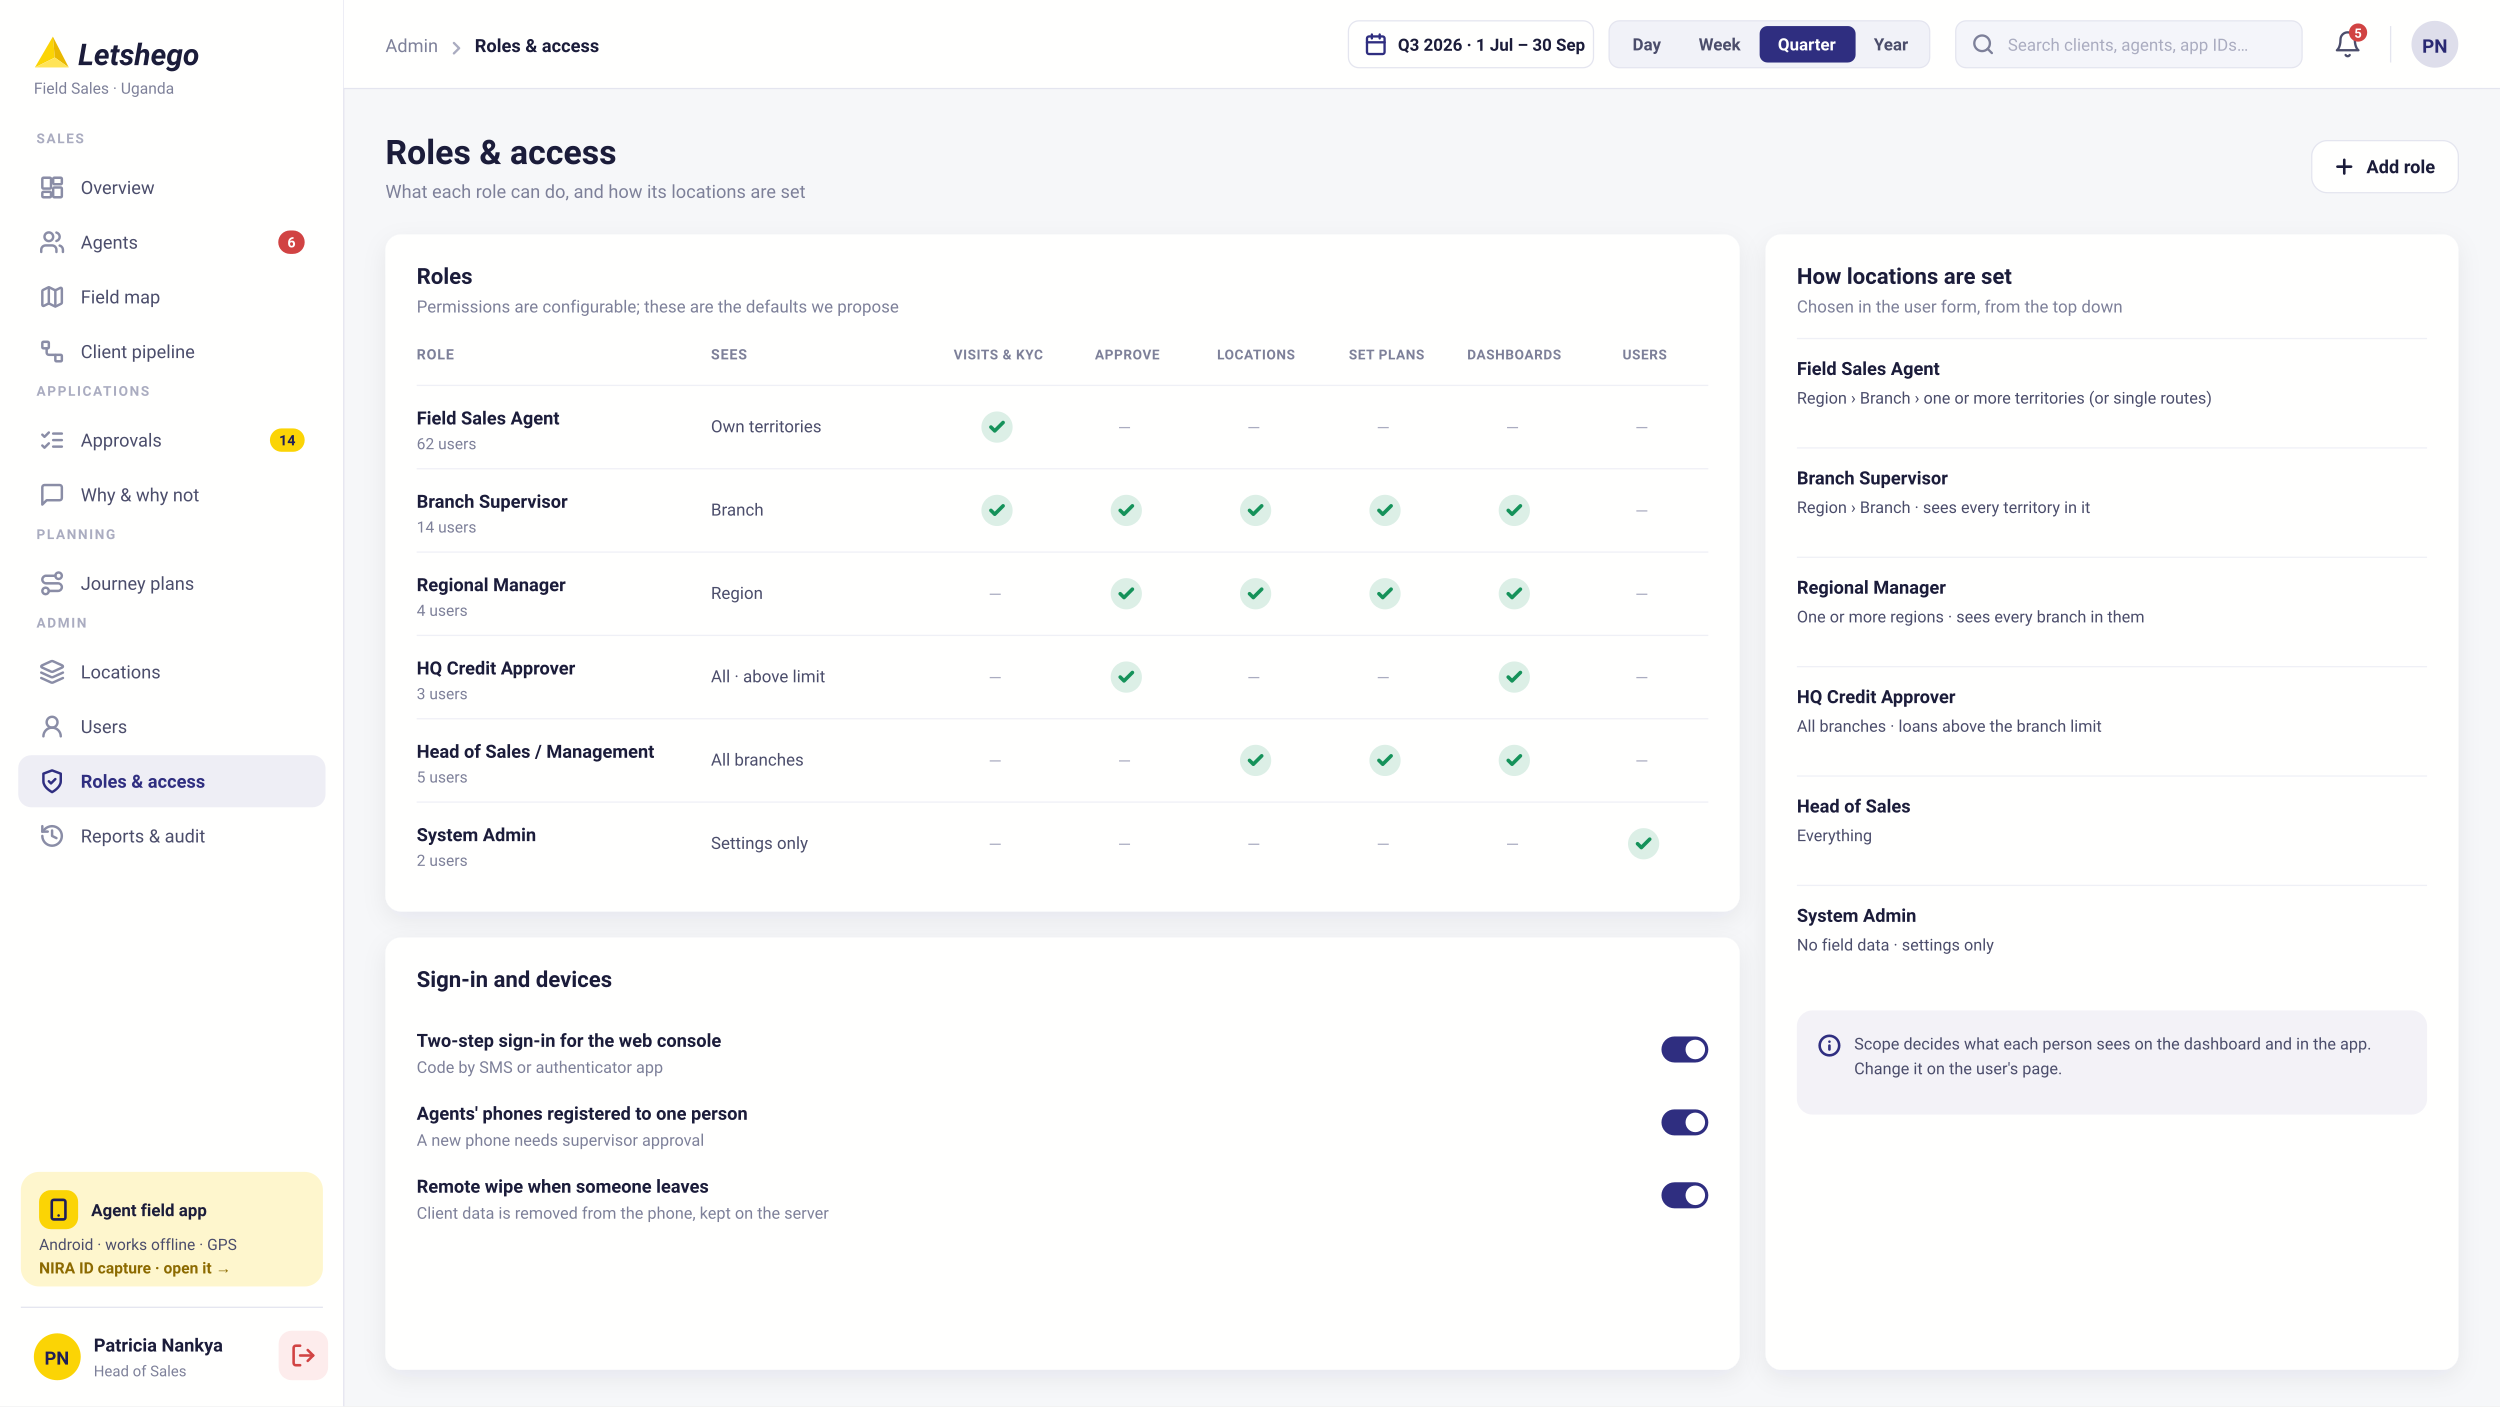
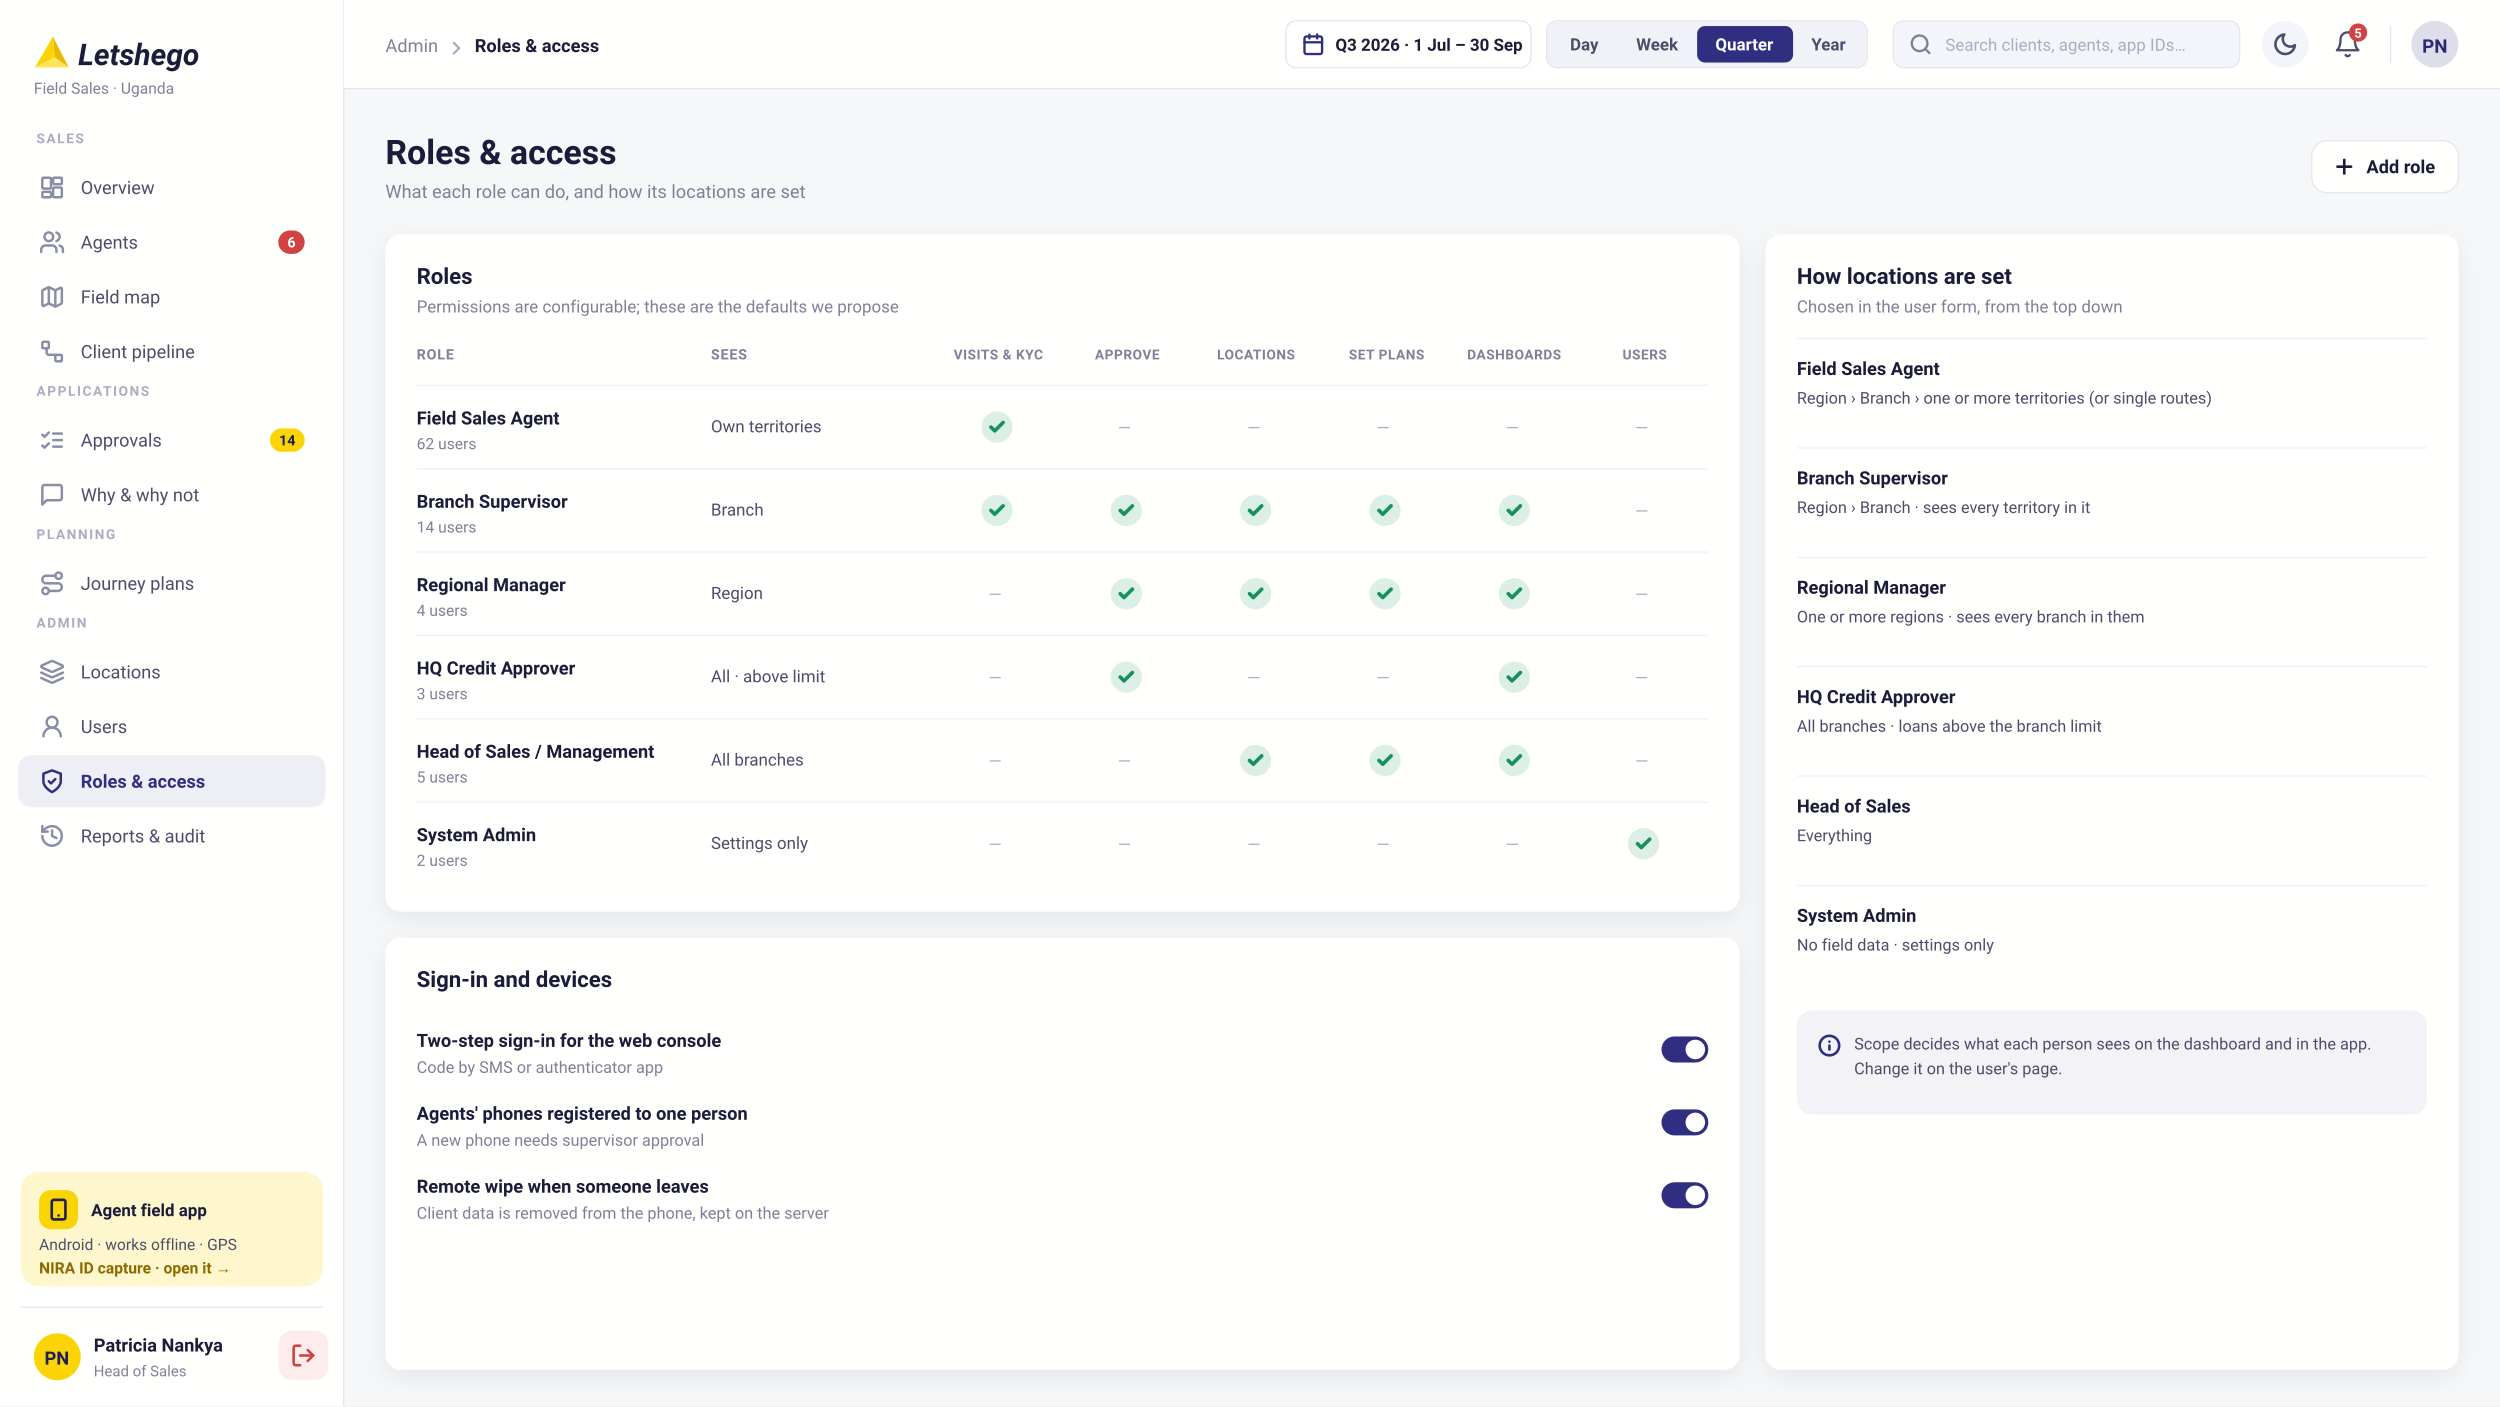
<svg xmlns="http://www.w3.org/2000/svg" width="1920" height="1080" viewBox="0 0 1920 1080">
  <defs>
    <filter id="soft" x="-20%" y="-20%" width="140%" height="170%">
      <feDropShadow dx="0" dy="6" stdDeviation="9" flood-color="#1B1C3A" flood-opacity="0.07" />
    </filter>
  </defs>
  <rect id="page-background" x="0.0" y="0.0" width="1920.0" height="1080.0" fill="#F6F7F9" />
  <g id="sidebar">
    <rect id="sidebar-bg" x="0.0" y="0.0" width="264.0" height="1080.0" fill="#FFFFFE" />
    <line x1="264.0" y1="0.0" x2="264.0" y2="1080.0" stroke="#E4E5EF" stroke-width="1" />
    <g id="letshego-wordmark">
      <g id="letshego-triangle">
        <path d="M40.6 28.1 L26.8 51.8 L42.1 44.2 Z" fill="#FBD405" />
        <path d="M40.6 28.1 L42.1 44.2 L52.8 51.8 Z" fill="#E9B800" />
        <path d="M26.8 51.8 L42.1 44.2 L52.8 51.8 Z" fill="#FFE457" />
      </g>
      <text id="Letshego" x="60.0" y="50.0" font-family="Segoe UI, Roboto, Helvetica Neue, Arial, sans-serif" font-size="23" font-weight="700" fill="#1B1C3A" font-style="italic">Letshego</text>
    </g>
    <text id="product-sub" x="26.0" y="72.0" font-family="Segoe UI, Roboto, Helvetica Neue, Arial, sans-serif" font-size="12" font-weight="400" fill="#7D8099">Field Sales · Uganda</text>
    <text id="nav-group-SALES" x="28.0" y="110.0" font-family="Segoe UI, Roboto, Helvetica Neue, Arial, sans-serif" font-size="10.5" font-weight="600" fill="#AAACC0" letter-spacing="1.2">SALES</text>
    <g id="nav-Overview">
      <g id="icon-grid" transform="translate(30.0 134.0) scale(0.8333)">
        <path d="M4 3h6a1 1 0 0 1 1 1v8a1 1 0 0 1-1 1H4a1 1 0 0 1-1-1V4a1 1 0 0 1 1-1z" fill="none" stroke="#8A8DA6" stroke-width="2.28" stroke-linecap="round" stroke-linejoin="round" />
        <path d="M14 3h6a1 1 0 0 1 1 1v4a1 1 0 0 1-1 1h-6a1 1 0 0 1-1-1V4a1 1 0 0 1 1-1z" fill="none" stroke="#8A8DA6" stroke-width="2.28" stroke-linecap="round" stroke-linejoin="round" />
        <path d="M14 12h6a1 1 0 0 1 1 1v7a1 1 0 0 1-1 1h-6a1 1 0 0 1-1-1v-7a1 1 0 0 1 1-1z" fill="none" stroke="#8A8DA6" stroke-width="2.28" stroke-linecap="round" stroke-linejoin="round" />
        <path d="M4 16h6a1 1 0 0 1 1 1v3a1 1 0 0 1-1 1H4a1 1 0 0 1-1-1v-3a1 1 0 0 1 1-1z" fill="none" stroke="#8A8DA6" stroke-width="2.28" stroke-linecap="round" stroke-linejoin="round" />
      </g>
      <text id="label" x="62.0" y="149.0" font-family="Segoe UI, Roboto, Helvetica Neue, Arial, sans-serif" font-size="14" font-weight="400" fill="#4B4D6B">Overview</text>
    </g>
    <g id="nav-Agents">
      <g id="icon-users" transform="translate(30.0 176.0) scale(0.8333)">
        <path d="M16 21v-2a4 4 0 0 0-4-4H6a4 4 0 0 0-4 4v2" fill="none" stroke="#8A8DA6" stroke-width="2.28" stroke-linecap="round" stroke-linejoin="round" />
        <path d="M9 3a4 4 0 1 0 0 8 4 4 0 1 0 0-8z" fill="none" stroke="#8A8DA6" stroke-width="2.28" stroke-linecap="round" stroke-linejoin="round" />
        <path d="M22 21v-2a4 4 0 0 0-3-3.87" fill="none" stroke="#8A8DA6" stroke-width="2.28" stroke-linecap="round" stroke-linejoin="round" />
        <path d="M16 3.13a4 4 0 0 1 0 7.75" fill="none" stroke="#8A8DA6" stroke-width="2.28" stroke-linecap="round" stroke-linejoin="round" />
      </g>
      <text id="label-2" x="62.0" y="191.0" font-family="Segoe UI, Roboto, Helvetica Neue, Arial, sans-serif" font-size="14" font-weight="400" fill="#4B4D6B">Agents</text>
      <rect id="badge" x="213.7" y="177.0" width="20.3" height="18.0" rx="9" fill="#D14343" />
      <text id="badge-n" x="220.7" y="190.0" font-family="Segoe UI, Roboto, Helvetica Neue, Arial, sans-serif" font-size="11" font-weight="700" fill="#FFFFFF">6</text>
    </g>
    <g id="nav-Field-map">
      <g id="icon-map" transform="translate(30.0 218.0) scale(0.8333)">
        <path d="M14.1 5.55a2 2 0 0 0 1.8 0l3.65-1.83A1 1 0 0 1 21 4.62v12.76a1 1 0 0 1-.55.9l-4.55 2.27a2 2 0 0 1-1.8 0l-4.2-2.1a2 2 0 0 0-1.8 0l-3.65 1.83A1 1 0 0 1 3 19.38V6.62a1 1 0 0 1 .55-.9l4.55-2.27a2 2 0 0 1 1.8 0z" fill="none" stroke="#8A8DA6" stroke-width="2.28" stroke-linecap="round" stroke-linejoin="round" />
        <path d="M15 5.76v15" fill="none" stroke="#8A8DA6" stroke-width="2.28" stroke-linecap="round" stroke-linejoin="round" />
        <path d="M9 3.24v15" fill="none" stroke="#8A8DA6" stroke-width="2.28" stroke-linecap="round" stroke-linejoin="round" />
      </g>
      <text id="label-3" x="62.0" y="233.0" font-family="Segoe UI, Roboto, Helvetica Neue, Arial, sans-serif" font-size="14" font-weight="400" fill="#4B4D6B">Field map</text>
    </g>
    <g id="nav-Client-pipeline">
      <g id="icon-workflow" transform="translate(30.0 260.0) scale(0.8333)">
        <path d="M4 3h4a1 1 0 0 1 1 1v4a1 1 0 0 1-1 1H4a1 1 0 0 1-1-1V4a1 1 0 0 1 1-1z" fill="none" stroke="#8A8DA6" stroke-width="2.28" stroke-linecap="round" stroke-linejoin="round" />
        <path d="M16 15h4a1 1 0 0 1 1 1v4a1 1 0 0 1-1 1h-4a1 1 0 0 1-1-1v-4a1 1 0 0 1 1-1z" fill="none" stroke="#8A8DA6" stroke-width="2.28" stroke-linecap="round" stroke-linejoin="round" />
        <path d="M7 9v4a2 2 0 0 0 2 2h6" fill="none" stroke="#8A8DA6" stroke-width="2.28" stroke-linecap="round" stroke-linejoin="round" />
      </g>
      <text id="label-4" x="62.0" y="275.0" font-family="Segoe UI, Roboto, Helvetica Neue, Arial, sans-serif" font-size="14" font-weight="400" fill="#4B4D6B">Client pipeline</text>
    </g>
    <text id="nav-group-APPLICATIONS" x="28.0" y="304.0" font-family="Segoe UI, Roboto, Helvetica Neue, Arial, sans-serif" font-size="10.5" font-weight="600" fill="#AAACC0" letter-spacing="1.2">APPLICATIONS</text>
    <g id="nav-Approvals">
      <g id="icon-listcheck" transform="translate(30.0 328.0) scale(0.8333)">
        <path d="M3 17l2 2 4-4" fill="none" stroke="#8A8DA6" stroke-width="2.28" stroke-linecap="round" stroke-linejoin="round" />
        <path d="M3 7l2 2 4-4" fill="none" stroke="#8A8DA6" stroke-width="2.28" stroke-linecap="round" stroke-linejoin="round" />
        <path d="M13 6h8" fill="none" stroke="#8A8DA6" stroke-width="2.28" stroke-linecap="round" stroke-linejoin="round" />
        <path d="M13 12h8" fill="none" stroke="#8A8DA6" stroke-width="2.28" stroke-linecap="round" stroke-linejoin="round" />
        <path d="M13 18h8" fill="none" stroke="#8A8DA6" stroke-width="2.28" stroke-linecap="round" stroke-linejoin="round" />
      </g>
      <text id="label-5" x="62.0" y="343.0" font-family="Segoe UI, Roboto, Helvetica Neue, Arial, sans-serif" font-size="14" font-weight="400" fill="#4B4D6B">Approvals</text>
      <rect id="badge-2" x="207.3" y="329.0" width="26.7" height="18.0" rx="9" fill="#FBD405" />
      <text id="badge-n-2" x="214.3" y="342.0" font-family="Segoe UI, Roboto, Helvetica Neue, Arial, sans-serif" font-size="11" font-weight="700" fill="#1F1E57">14</text>
    </g>
    <g id="nav-Why-why-not">
      <g id="icon-message" transform="translate(30.0 370.0) scale(0.8333)">
        <path d="M21 15a2 2 0 0 1-2 2H7l-4 4V5a2 2 0 0 1 2-2h14a2 2 0 0 1 2 2z" fill="none" stroke="#8A8DA6" stroke-width="2.28" stroke-linecap="round" stroke-linejoin="round" />
      </g>
      <text id="label-6" x="62.0" y="385.0" font-family="Segoe UI, Roboto, Helvetica Neue, Arial, sans-serif" font-size="14" font-weight="400" fill="#4B4D6B">Why &amp; why not</text>
    </g>
    <text id="nav-group-PLANNING" x="28.0" y="414.0" font-family="Segoe UI, Roboto, Helvetica Neue, Arial, sans-serif" font-size="10.5" font-weight="600" fill="#AAACC0" letter-spacing="1.2">PLANNING</text>
    <g id="nav-Journey-plans">
      <g id="icon-route" transform="translate(30.0 438.0) scale(0.8333)">
        <path d="M6 16a3 3 0 1 0 0 6 3 3 0 1 0 0-6z" fill="none" stroke="#8A8DA6" stroke-width="2.28" stroke-linecap="round" stroke-linejoin="round" />
        <path d="M9 19h8.5a3.5 3.5 0 0 0 0-7h-11a3.5 3.5 0 0 1 0-7H15" fill="none" stroke="#8A8DA6" stroke-width="2.28" stroke-linecap="round" stroke-linejoin="round" />
        <path d="M18 2a3 3 0 1 0 0 6 3 3 0 1 0 0-6z" fill="none" stroke="#8A8DA6" stroke-width="2.28" stroke-linecap="round" stroke-linejoin="round" />
      </g>
      <text id="label-7" x="62.0" y="453.0" font-family="Segoe UI, Roboto, Helvetica Neue, Arial, sans-serif" font-size="14" font-weight="400" fill="#4B4D6B">Journey plans</text>
    </g>
    <text id="nav-group-ADMIN" x="28.0" y="482.0" font-family="Segoe UI, Roboto, Helvetica Neue, Arial, sans-serif" font-size="10.5" font-weight="600" fill="#AAACC0" letter-spacing="1.2">ADMIN</text>
    <g id="nav-Locations">
      <g id="icon-layers" transform="translate(30.0 506.0) scale(0.8333)">
        <path d="M12.83 2.18a2 2 0 0 0-1.66 0L2.6 6.08a1 1 0 0 0 0 1.83l8.58 3.91a2 2 0 0 0 1.66 0l8.58-3.9a1 1 0 0 0 0-1.83z" fill="none" stroke="#8A8DA6" stroke-width="2.28" stroke-linecap="round" stroke-linejoin="round" />
        <path d="M22 17.65l-9.17 4.16a2 2 0 0 1-1.66 0L2 17.65" fill="none" stroke="#8A8DA6" stroke-width="2.28" stroke-linecap="round" stroke-linejoin="round" />
        <path d="M22 12.65l-9.17 4.16a2 2 0 0 1-1.66 0L2 12.65" fill="none" stroke="#8A8DA6" stroke-width="2.28" stroke-linecap="round" stroke-linejoin="round" />
      </g>
      <text id="label-8" x="62.0" y="521.0" font-family="Segoe UI, Roboto, Helvetica Neue, Arial, sans-serif" font-size="14" font-weight="400" fill="#4B4D6B">Locations</text>
    </g>
    <g id="nav-Users">
      <g id="icon-user" transform="translate(30.0 548.0) scale(0.8333)">
        <path d="M12 3a5 5 0 1 0 0 10 5 5 0 1 0 0-10z" fill="none" stroke="#8A8DA6" stroke-width="2.28" stroke-linecap="round" stroke-linejoin="round" />
        <path d="M20 21a8 8 0 0 0-16 0" fill="none" stroke="#8A8DA6" stroke-width="2.28" stroke-linecap="round" stroke-linejoin="round" />
      </g>
      <text id="label-9" x="62.0" y="563.0" font-family="Segoe UI, Roboto, Helvetica Neue, Arial, sans-serif" font-size="14" font-weight="400" fill="#4B4D6B">Users</text>
    </g>
    <g id="nav-Roles-access">
      <rect id="active-bg" x="14.0" y="580.0" width="236.0" height="40.0" rx="10" fill="#EEEEF5" />
      <g id="icon-shield" transform="translate(30.0 590.0) scale(0.8333)">
        <path d="M12 22s8-4 8-10V5l-8-3-8 3v7c0 6 8 10 8 10z" fill="none" stroke="#2F2E80" stroke-width="2.28" stroke-linecap="round" stroke-linejoin="round" />
        <path d="M9 12l2 2 4-4" fill="none" stroke="#2F2E80" stroke-width="2.28" stroke-linecap="round" stroke-linejoin="round" />
      </g>
      <text id="label-10" x="62.0" y="605.0" font-family="Segoe UI, Roboto, Helvetica Neue, Arial, sans-serif" font-size="14" font-weight="600" fill="#2F2E80">Roles &amp; access</text>
    </g>
    <g id="nav-Reports-audit">
      <g id="icon-history" transform="translate(30.0 632.0) scale(0.8333)">
        <path d="M3 12a9 9 0 1 0 9-9 9.75 9.75 0 0 0-6.74 2.74L3 8" fill="none" stroke="#8A8DA6" stroke-width="2.28" stroke-linecap="round" stroke-linejoin="round" />
        <path d="M3 3v5h5" fill="none" stroke="#8A8DA6" stroke-width="2.28" stroke-linecap="round" stroke-linejoin="round" />
        <path d="M12 7v5l4 2" fill="none" stroke="#8A8DA6" stroke-width="2.28" stroke-linecap="round" stroke-linejoin="round" />
      </g>
      <text id="label-11" x="62.0" y="647.0" font-family="Segoe UI, Roboto, Helvetica Neue, Arial, sans-serif" font-size="14" font-weight="400" fill="#4B4D6B">Reports &amp; audit</text>
    </g>
    <g id="field-app-card">
      <rect id="app-card" x="16.0" y="900.0" width="232.0" height="88.0" rx="14" fill="#FEF6CD" />
      <rect x="30.0" y="914.0" width="30.0" height="30.0" rx="9" fill="#FBD405" />
      <g id="icon-phone" transform="translate(36.0 920.0) scale(0.75)">
        <path d="M7 2h10a2 2 0 0 1 2 2v16a2 2 0 0 1-2 2H7a2 2 0 0 1-2-2V4a2 2 0 0 1 2-2z" fill="none" stroke="#1F1E57" stroke-width="2.67" stroke-linecap="round" stroke-linejoin="round" />
        <path d="M12 18h.01" fill="none" stroke="#1F1E57" stroke-width="2.67" stroke-linecap="round" stroke-linejoin="round" />
      </g>
      <text id="Agent-field-app" x="70.0" y="934.0" font-family="Segoe UI, Roboto, Helvetica Neue, Arial, sans-serif" font-size="13" font-weight="700" fill="#1B1C3A">Agent field app</text>
      <text id="Android-works-offline-GP" x="30.0" y="960.0" font-family="Segoe UI, Roboto, Helvetica Neue, Arial, sans-serif" font-size="12" font-weight="400" fill="#4B4D6B">Android · works offline · GPS</text>
      <text id="NIRA-ID-capture-open-it" x="30.0" y="978.0" font-family="Segoe UI, Roboto, Helvetica Neue, Arial, sans-serif" font-size="12" font-weight="600" fill="#8C6A00">NIRA ID capture · open it →</text>
    </g>
    <g id="sidebar-user">
      <line x1="16.0" y1="1004.0" x2="248.0" y2="1004.0" stroke="#E4E5EF" stroke-width="1" />
      <circle cx="44.0" cy="1042.0" r="18.0" fill="#FBD405" />
      <text id="PN" x="34.2" y="1048.0" font-family="Segoe UI, Roboto, Helvetica Neue, Arial, sans-serif" font-size="14" font-weight="700" fill="#1F1E57">PN</text>
      <text id="Patricia-Nankya" x="72.0" y="1038.0" font-family="Segoe UI, Roboto, Helvetica Neue, Arial, sans-serif" font-size="14" font-weight="600" fill="#1B1C3A">Patricia Nankya</text>
      <text id="Head-of-Sales" x="72.0" y="1057.0" font-family="Segoe UI, Roboto, Helvetica Neue, Arial, sans-serif" font-size="11.5" font-weight="400" fill="#7D8099">Head of Sales</text>
      <rect id="sign-out-button" x="214.0" y="1022.0" width="38.0" height="38.0" rx="10" fill="#FDECEC" />
      <g id="icon-logout" transform="translate(223.0 1031.0) scale(0.8333)">
        <path d="M9 21H5a2 2 0 0 1-2-2V5a2 2 0 0 1 2-2h4" fill="none" stroke="#D14343" stroke-width="2.40" stroke-linecap="round" stroke-linejoin="round" />
        <path d="M16 17l5-5-5-5" fill="none" stroke="#D14343" stroke-width="2.40" stroke-linecap="round" stroke-linejoin="round" />
        <path d="M21 12H9" fill="none" stroke="#D14343" stroke-width="2.40" stroke-linecap="round" stroke-linejoin="round" />
      </g>
    </g>
  </g>
  <g id="top-bar">
    <rect id="top-bar-bg" x="264.0" y="0.0" width="1656.0" height="68.0" fill="#FFFFFE" />
    <line x1="264.0" y1="68.0" x2="1920.0" y2="68.0" stroke="#E4E5EF" stroke-width="1" />
    <text id="crumb-Admin" x="296.0" y="40.0" font-family="Segoe UI, Roboto, Helvetica Neue, Arial, sans-serif" font-size="14" font-weight="400" fill="#7D8099">Admin</text>
    <g id="icon-chevright" transform="translate(342.6 29.0) scale(0.6667)">
      <path d="M9 18l6-6-6-6" fill="none" stroke="#AAACC0" stroke-width="2.70" stroke-linecap="round" stroke-linejoin="round" />
    </g>
    <text id="crumb-Roles-access" x="364.6" y="40.0" font-family="Segoe UI, Roboto, Helvetica Neue, Arial, sans-serif" font-size="14" font-weight="600" fill="#1B1C3A">Roles &amp; access</text>
    <g id="avatar-PN">
      <circle cx="1870.0" cy="34.0" r="18.0" fill="#DEDEEB" />
      <text id="PN-2" x="1860.2" y="40.5" font-family="Segoe UI, Roboto, Helvetica Neue, Arial, sans-serif" font-size="14.4" font-weight="600" fill="#2A2973">PN</text>
    </g>
    <line x1="1836.0" y1="20.0" x2="1836.0" y2="48.0" stroke="#E4E5EF" stroke-width="1" />
    <g id="notifications">
      <g id="icon-bell" transform="translate(1792.0 23.0) scale(0.9167)">
        <path d="M6 8a6 6 0 0 1 12 0c0 7 3 9 3 9H3s3-2 3-9" fill="none" stroke="#4B4D6B" stroke-width="1.96" stroke-linecap="round" stroke-linejoin="round" />
        <path d="M10.3 21a1.94 1.94 0 0 0 3.4 0" fill="none" stroke="#4B4D6B" stroke-width="1.96" stroke-linecap="round" stroke-linejoin="round" />
      </g>
      <circle cx="1811.0" cy="25.0" r="7.0" fill="#D14343" />
      <text id="5" x="1808.1" y="29.0" font-family="Segoe UI, Roboto, Helvetica Neue, Arial, sans-serif" font-size="10" font-weight="700" fill="#FFFFFF">5</text>
    </g>
+     <g id="theme-switch">
+       <circle cx="1755.0" cy="34.0" r="18.0" fill="#F4F5FA" />
+       <g id="icon-moon" transform="translate(1745.0 24.0) scale(0.8333)">
+         <path d="M21 12.79A9 9 0 1 1 11.21 3 7 7 0 0 0 21 12.79z" fill="none" stroke="#4B4D6B" stroke-width="2.40" stroke-linecap="round" stroke-linejoin="round" />
+       </g>
+     </g>
    <g id="search">
-       <rect x="1502.0" y="16.0" width="266.0" height="36.0" rx="8" fill="#F4F5FA" stroke="#E4E5EF" stroke-width="1" />
-       <g id="icon-search" transform="translate(1514.0 25.0) scale(0.75)">
+       <rect x="1454.0" y="16.0" width="266.0" height="36.0" rx="8" fill="#F4F5FA" stroke="#E4E5EF" stroke-width="1" />
+       <g id="icon-search" transform="translate(1466.0 25.0) scale(0.75)">
        <path d="M11 3a8 8 0 1 0 0 16 8 8 0 1 0 0-16z" fill="none" stroke="#7D8099" stroke-width="2.40" stroke-linecap="round" stroke-linejoin="round" />
        <path d="M21 21l-4.3-4.3" fill="none" stroke="#7D8099" stroke-width="2.40" stroke-linecap="round" stroke-linejoin="round" />
      </g>
-       <text id="Search-clients-agents-app" x="1542.0" y="39.0" font-family="Segoe UI, Roboto, Helvetica Neue, Arial, sans-serif" font-size="13" font-weight="400" fill="#AAACC0">Search clients, agents, app IDs…</text>
+       <text id="Search-clients-agents-app" x="1494.0" y="39.0" font-family="Segoe UI, Roboto, Helvetica Neue, Arial, sans-serif" font-size="13" font-weight="400" fill="#AAACC0">Search clients, agents, app IDs…</text>
    </g>
    <g id="segmented-control">
-       <rect x="1235.8" y="16.0" width="246.2" height="36.0" rx="8" fill="#F1F2F8" stroke="#E4E5EF" stroke-width="1" />
-       <text id="Day" x="1253.8" y="38.7" font-family="Segoe UI, Roboto, Helvetica Neue, Arial, sans-serif" font-size="13" font-weight="600" fill="#4B4D6B">Day</text>
-       <text id="Week" x="1304.6" y="38.7" font-family="Segoe UI, Roboto, Helvetica Neue, Arial, sans-serif" font-size="13" font-weight="600" fill="#4B4D6B">Week</text>
-       <rect x="1351.4" y="20.0" width="73.7" height="28.0" rx="6" fill="#2F2E80" />
-       <text id="Quarter" x="1365.4" y="38.7" font-family="Segoe UI, Roboto, Helvetica Neue, Arial, sans-serif" font-size="13" font-weight="600" fill="#FFFFFF">Quarter</text>
-       <text id="Year" x="1439.1" y="38.7" font-family="Segoe UI, Roboto, Helvetica Neue, Arial, sans-serif" font-size="13" font-weight="600" fill="#4B4D6B">Year</text>
+       <rect x="1187.8" y="16.0" width="246.2" height="36.0" rx="8" fill="#F1F2F8" stroke="#E4E5EF" stroke-width="1" />
+       <text id="Day" x="1205.8" y="38.7" font-family="Segoe UI, Roboto, Helvetica Neue, Arial, sans-serif" font-size="13" font-weight="600" fill="#4B4D6B">Day</text>
+       <text id="Week" x="1256.6" y="38.7" font-family="Segoe UI, Roboto, Helvetica Neue, Arial, sans-serif" font-size="13" font-weight="600" fill="#4B4D6B">Week</text>
+       <rect x="1303.4" y="20.0" width="73.7" height="28.0" rx="6" fill="#2F2E80" />
+       <text id="Quarter" x="1317.4" y="38.7" font-family="Segoe UI, Roboto, Helvetica Neue, Arial, sans-serif" font-size="13" font-weight="600" fill="#FFFFFF">Quarter</text>
+       <text id="Year" x="1391.1" y="38.7" font-family="Segoe UI, Roboto, Helvetica Neue, Arial, sans-serif" font-size="13" font-weight="600" fill="#4B4D6B">Year</text>
    </g>
    <g id="date-range">
-       <rect x="1035.6" y="16.0" width="188.2" height="36.0" rx="8" fill="#FFFFFE" stroke="#E4E5EF" stroke-width="1" />
-       <g id="icon-calendar" transform="translate(1047.6 25.0) scale(0.75)">
+       <rect x="987.6" y="16.0" width="188.2" height="36.0" rx="8" fill="#FFFFFE" stroke="#E4E5EF" stroke-width="1" />
+       <g id="icon-calendar" transform="translate(999.6 25.0) scale(0.75)">
        <path d="M5 4h14a2 2 0 0 1 2 2v14a2 2 0 0 1-2 2H5a2 2 0 0 1-2-2V6a2 2 0 0 1 2-2z" fill="none" stroke="#2F2E80" stroke-width="2.40" stroke-linecap="round" stroke-linejoin="round" />
        <path d="M16 2v4" fill="none" stroke="#2F2E80" stroke-width="2.40" stroke-linecap="round" stroke-linejoin="round" />
        <path d="M8 2v4" fill="none" stroke="#2F2E80" stroke-width="2.40" stroke-linecap="round" stroke-linejoin="round" />
        <path d="M3 10h18" fill="none" stroke="#2F2E80" stroke-width="2.40" stroke-linecap="round" stroke-linejoin="round" />
      </g>
-       <text id="Q3-2026-1-Jul-30-Sep" x="1073.6" y="39.0" font-family="Segoe UI, Roboto, Helvetica Neue, Arial, sans-serif" font-size="13" font-weight="600" fill="#1B1C3A">Q3 2026 · 1 Jul – 30 Sep</text>
+       <text id="Q3-2026-1-Jul-30-Sep" x="1025.6" y="39.0" font-family="Segoe UI, Roboto, Helvetica Neue, Arial, sans-serif" font-size="13" font-weight="600" fill="#1B1C3A">Q3 2026 · 1 Jul – 30 Sep</text>
    </g>
  </g>
  <text id="page-title" x="296.0" y="126.0" font-family="Segoe UI, Roboto, Helvetica Neue, Arial, sans-serif" font-size="26" font-weight="700" fill="#1B1C3A">Roles &amp; access</text>
  <text id="page-subtitle" x="296.0" y="152.0" font-family="Segoe UI, Roboto, Helvetica Neue, Arial, sans-serif" font-size="14" font-weight="400" fill="#7D8099">What each role can do, and how its locations are set</text>
  <g id="header-actions">
    <g id="button-Add-role">
      <rect x="1775.4" y="108.0" width="112.6" height="40.0" rx="12" fill="#FFFFFE" stroke="#E4E5EF" stroke-width="1" />
      <g id="icon-plus" transform="translate(1791.4 119.0) scale(0.75)">
        <path d="M12 5v14" fill="none" stroke="#1B1C3A" stroke-width="2.67" stroke-linecap="round" stroke-linejoin="round" />
        <path d="M5 12h14" fill="none" stroke="#1B1C3A" stroke-width="2.67" stroke-linecap="round" stroke-linejoin="round" />
      </g>
      <text id="Add-role" x="1817.4" y="133.0" font-family="Segoe UI, Roboto, Helvetica Neue, Arial, sans-serif" font-size="14" font-weight="600" fill="#1B1C3A">Add role</text>
    </g>
  </g>
  <rect id="Roles-bg" x="296.0" y="180.0" width="1040.0" height="520.0" rx="12" fill="#FFFFFE" filter="url(#soft)" />
  <text id="title" x="320.0" y="218.0" font-family="Segoe UI, Roboto, Helvetica Neue, Arial, sans-serif" font-size="17" font-weight="600" fill="#1B1C3A">Roles</text>
  <text id="subtitle" x="320.0" y="240.0" font-family="Segoe UI, Roboto, Helvetica Neue, Arial, sans-serif" font-size="13" font-weight="400" fill="#7D8099">Permissions are configurable; these are the defaults we propose</text>
  <text id="ROLE" x="320.0" y="276.0" font-family="Segoe UI, Roboto, Helvetica Neue, Arial, sans-serif" font-size="11" font-weight="600" fill="#7D8099" letter-spacing="0.6">ROLE</text>
  <text id="SEES" x="546.0" y="276.0" font-family="Segoe UI, Roboto, Helvetica Neue, Arial, sans-serif" font-size="11" font-weight="600" fill="#7D8099" letter-spacing="0.6">SEES</text>
  <text id="VISITS-KYC" x="732.4" y="276.0" font-family="Segoe UI, Roboto, Helvetica Neue, Arial, sans-serif" font-size="10.5" font-weight="600" fill="#7D8099" letter-spacing="0.4">VISITS &amp; KYC</text>
  <text id="APPROVE" x="840.9" y="276.0" font-family="Segoe UI, Roboto, Helvetica Neue, Arial, sans-serif" font-size="10.5" font-weight="600" fill="#7D8099" letter-spacing="0.4">APPROVE</text>
  <text id="LOCATIONS" x="934.7" y="276.0" font-family="Segoe UI, Roboto, Helvetica Neue, Arial, sans-serif" font-size="10.5" font-weight="600" fill="#7D8099" letter-spacing="0.4">LOCATIONS</text>
  <text id="SET-PLANS" x="1035.9" y="276.0" font-family="Segoe UI, Roboto, Helvetica Neue, Arial, sans-serif" font-size="10.5" font-weight="600" fill="#7D8099" letter-spacing="0.4">SET PLANS</text>
  <text id="DASHBOARDS" x="1126.8" y="276.0" font-family="Segoe UI, Roboto, Helvetica Neue, Arial, sans-serif" font-size="10.5" font-weight="600" fill="#7D8099" letter-spacing="0.4">DASHBOARDS</text>
  <text id="USERS" x="1246.1" y="276.0" font-family="Segoe UI, Roboto, Helvetica Neue, Arial, sans-serif" font-size="10.5" font-weight="600" fill="#7D8099" letter-spacing="0.4">USERS</text>
  <line x1="320.0" y1="296.0" x2="1312.0" y2="296.0" stroke="#EFF0F6" stroke-width="1" />
  <text id="Field-Sales-Agent" x="320.0" y="326.0" font-family="Segoe UI, Roboto, Helvetica Neue, Arial, sans-serif" font-size="14" font-weight="600" fill="#1B1C3A">Field Sales Agent</text>
  <text id="62-users" x="320.0" y="345.0" font-family="Segoe UI, Roboto, Helvetica Neue, Arial, sans-serif" font-size="12" font-weight="400" fill="#7D8099">62 users</text>
  <text id="Own-territories" x="546.0" y="332.0" font-family="Segoe UI, Roboto, Helvetica Neue, Arial, sans-serif" font-size="13" font-weight="400" fill="#4B4D6B">Own territories</text>
  <circle cx="765.7" cy="328.0" r="12.0" fill="#DCEFE6" />
  <g id="icon-check" transform="translate(758.7 321.0) scale(0.5833)">
    <path d="M20 6L9 17l-5-5" fill="none" stroke="#15925A" stroke-width="4.80" stroke-linecap="round" stroke-linejoin="round" />
  </g>
  <text id="layer" x="858.5" y="333.0" font-family="Segoe UI, Roboto, Helvetica Neue, Arial, sans-serif" font-size="13" font-weight="400" fill="#AAACC0">—</text>
  <text id="layer-2" x="957.8" y="333.0" font-family="Segoe UI, Roboto, Helvetica Neue, Arial, sans-serif" font-size="13" font-weight="400" fill="#AAACC0">—</text>
  <text id="layer-3" x="1057.2" y="333.0" font-family="Segoe UI, Roboto, Helvetica Neue, Arial, sans-serif" font-size="13" font-weight="400" fill="#AAACC0">—</text>
  <text id="layer-4" x="1156.5" y="333.0" font-family="Segoe UI, Roboto, Helvetica Neue, Arial, sans-serif" font-size="13" font-weight="400" fill="#AAACC0">—</text>
  <text id="layer-5" x="1255.8" y="333.0" font-family="Segoe UI, Roboto, Helvetica Neue, Arial, sans-serif" font-size="13" font-weight="400" fill="#AAACC0">—</text>
  <line x1="320.0" y1="360.0" x2="1312.0" y2="360.0" stroke="#EFF0F6" stroke-width="1" />
  <text id="Branch-Supervisor" x="320.0" y="390.0" font-family="Segoe UI, Roboto, Helvetica Neue, Arial, sans-serif" font-size="14" font-weight="600" fill="#1B1C3A">Branch Supervisor</text>
  <text id="14-users" x="320.0" y="409.0" font-family="Segoe UI, Roboto, Helvetica Neue, Arial, sans-serif" font-size="12" font-weight="400" fill="#7D8099">14 users</text>
  <text id="Branch" x="546.0" y="396.0" font-family="Segoe UI, Roboto, Helvetica Neue, Arial, sans-serif" font-size="13" font-weight="400" fill="#4B4D6B">Branch</text>
  <circle cx="765.7" cy="392.0" r="12.0" fill="#DCEFE6" />
  <g id="icon-check-2" transform="translate(758.7 385.0) scale(0.5833)">
    <path d="M20 6L9 17l-5-5" fill="none" stroke="#15925A" stroke-width="4.80" stroke-linecap="round" stroke-linejoin="round" />
  </g>
  <circle cx="865.0" cy="392.0" r="12.0" fill="#DCEFE6" />
  <g id="icon-check-3" transform="translate(858.0 385.0) scale(0.5833)">
    <path d="M20 6L9 17l-5-5" fill="none" stroke="#15925A" stroke-width="4.80" stroke-linecap="round" stroke-linejoin="round" />
  </g>
  <circle cx="964.3" cy="392.0" r="12.0" fill="#DCEFE6" />
  <g id="icon-check-4" transform="translate(957.3 385.0) scale(0.5833)">
    <path d="M20 6L9 17l-5-5" fill="none" stroke="#15925A" stroke-width="4.80" stroke-linecap="round" stroke-linejoin="round" />
  </g>
  <circle cx="1063.7" cy="392.0" r="12.0" fill="#DCEFE6" />
  <g id="icon-check-5" transform="translate(1056.7 385.0) scale(0.5833)">
    <path d="M20 6L9 17l-5-5" fill="none" stroke="#15925A" stroke-width="4.80" stroke-linecap="round" stroke-linejoin="round" />
  </g>
  <circle cx="1163.0" cy="392.0" r="12.0" fill="#DCEFE6" />
  <g id="icon-check-6" transform="translate(1156.0 385.0) scale(0.5833)">
    <path d="M20 6L9 17l-5-5" fill="none" stroke="#15925A" stroke-width="4.80" stroke-linecap="round" stroke-linejoin="round" />
  </g>
  <text id="layer-6" x="1255.8" y="397.0" font-family="Segoe UI, Roboto, Helvetica Neue, Arial, sans-serif" font-size="13" font-weight="400" fill="#AAACC0">—</text>
  <line x1="320.0" y1="424.0" x2="1312.0" y2="424.0" stroke="#EFF0F6" stroke-width="1" />
  <text id="Regional-Manager" x="320.0" y="454.0" font-family="Segoe UI, Roboto, Helvetica Neue, Arial, sans-serif" font-size="14" font-weight="600" fill="#1B1C3A">Regional Manager</text>
  <text id="4-users" x="320.0" y="473.0" font-family="Segoe UI, Roboto, Helvetica Neue, Arial, sans-serif" font-size="12" font-weight="400" fill="#7D8099">4 users</text>
  <text id="Region" x="546.0" y="460.0" font-family="Segoe UI, Roboto, Helvetica Neue, Arial, sans-serif" font-size="13" font-weight="400" fill="#4B4D6B">Region</text>
  <text id="layer-7" x="759.2" y="461.0" font-family="Segoe UI, Roboto, Helvetica Neue, Arial, sans-serif" font-size="13" font-weight="400" fill="#AAACC0">—</text>
  <circle cx="865.0" cy="456.0" r="12.0" fill="#DCEFE6" />
  <g id="icon-check-7" transform="translate(858.0 449.0) scale(0.5833)">
    <path d="M20 6L9 17l-5-5" fill="none" stroke="#15925A" stroke-width="4.80" stroke-linecap="round" stroke-linejoin="round" />
  </g>
  <circle cx="964.3" cy="456.0" r="12.0" fill="#DCEFE6" />
  <g id="icon-check-8" transform="translate(957.3 449.0) scale(0.5833)">
    <path d="M20 6L9 17l-5-5" fill="none" stroke="#15925A" stroke-width="4.80" stroke-linecap="round" stroke-linejoin="round" />
  </g>
  <circle cx="1063.7" cy="456.0" r="12.0" fill="#DCEFE6" />
  <g id="icon-check-9" transform="translate(1056.7 449.0) scale(0.5833)">
    <path d="M20 6L9 17l-5-5" fill="none" stroke="#15925A" stroke-width="4.80" stroke-linecap="round" stroke-linejoin="round" />
  </g>
  <circle cx="1163.0" cy="456.0" r="12.0" fill="#DCEFE6" />
  <g id="icon-check-10" transform="translate(1156.0 449.0) scale(0.5833)">
    <path d="M20 6L9 17l-5-5" fill="none" stroke="#15925A" stroke-width="4.80" stroke-linecap="round" stroke-linejoin="round" />
  </g>
  <text id="layer-8" x="1255.8" y="461.0" font-family="Segoe UI, Roboto, Helvetica Neue, Arial, sans-serif" font-size="13" font-weight="400" fill="#AAACC0">—</text>
  <line x1="320.0" y1="488.0" x2="1312.0" y2="488.0" stroke="#EFF0F6" stroke-width="1" />
  <text id="HQ-Credit-Approver" x="320.0" y="518.0" font-family="Segoe UI, Roboto, Helvetica Neue, Arial, sans-serif" font-size="14" font-weight="600" fill="#1B1C3A">HQ Credit Approver</text>
  <text id="3-users" x="320.0" y="537.0" font-family="Segoe UI, Roboto, Helvetica Neue, Arial, sans-serif" font-size="12" font-weight="400" fill="#7D8099">3 users</text>
  <text id="All-above-limit" x="546.0" y="524.0" font-family="Segoe UI, Roboto, Helvetica Neue, Arial, sans-serif" font-size="13" font-weight="400" fill="#4B4D6B">All · above limit</text>
  <text id="layer-9" x="759.2" y="525.0" font-family="Segoe UI, Roboto, Helvetica Neue, Arial, sans-serif" font-size="13" font-weight="400" fill="#AAACC0">—</text>
  <circle cx="865.0" cy="520.0" r="12.0" fill="#DCEFE6" />
  <g id="icon-check-11" transform="translate(858.0 513.0) scale(0.5833)">
    <path d="M20 6L9 17l-5-5" fill="none" stroke="#15925A" stroke-width="4.80" stroke-linecap="round" stroke-linejoin="round" />
  </g>
  <text id="layer-10" x="957.8" y="525.0" font-family="Segoe UI, Roboto, Helvetica Neue, Arial, sans-serif" font-size="13" font-weight="400" fill="#AAACC0">—</text>
  <text id="layer-11" x="1057.2" y="525.0" font-family="Segoe UI, Roboto, Helvetica Neue, Arial, sans-serif" font-size="13" font-weight="400" fill="#AAACC0">—</text>
  <circle cx="1163.0" cy="520.0" r="12.0" fill="#DCEFE6" />
  <g id="icon-check-12" transform="translate(1156.0 513.0) scale(0.5833)">
    <path d="M20 6L9 17l-5-5" fill="none" stroke="#15925A" stroke-width="4.80" stroke-linecap="round" stroke-linejoin="round" />
  </g>
  <text id="layer-12" x="1255.8" y="525.0" font-family="Segoe UI, Roboto, Helvetica Neue, Arial, sans-serif" font-size="13" font-weight="400" fill="#AAACC0">—</text>
  <line x1="320.0" y1="552.0" x2="1312.0" y2="552.0" stroke="#EFF0F6" stroke-width="1" />
  <text id="Head-of-Sales-Management" x="320.0" y="582.0" font-family="Segoe UI, Roboto, Helvetica Neue, Arial, sans-serif" font-size="14" font-weight="600" fill="#1B1C3A">Head of Sales / Management</text>
  <text id="5-users" x="320.0" y="601.0" font-family="Segoe UI, Roboto, Helvetica Neue, Arial, sans-serif" font-size="12" font-weight="400" fill="#7D8099">5 users</text>
  <text id="All-branches" x="546.0" y="588.0" font-family="Segoe UI, Roboto, Helvetica Neue, Arial, sans-serif" font-size="13" font-weight="400" fill="#4B4D6B">All branches</text>
  <text id="layer-13" x="759.2" y="589.0" font-family="Segoe UI, Roboto, Helvetica Neue, Arial, sans-serif" font-size="13" font-weight="400" fill="#AAACC0">—</text>
  <text id="layer-14" x="858.5" y="589.0" font-family="Segoe UI, Roboto, Helvetica Neue, Arial, sans-serif" font-size="13" font-weight="400" fill="#AAACC0">—</text>
  <circle cx="964.3" cy="584.0" r="12.0" fill="#DCEFE6" />
  <g id="icon-check-13" transform="translate(957.3 577.0) scale(0.5833)">
    <path d="M20 6L9 17l-5-5" fill="none" stroke="#15925A" stroke-width="4.80" stroke-linecap="round" stroke-linejoin="round" />
  </g>
  <circle cx="1063.7" cy="584.0" r="12.0" fill="#DCEFE6" />
  <g id="icon-check-14" transform="translate(1056.7 577.0) scale(0.5833)">
    <path d="M20 6L9 17l-5-5" fill="none" stroke="#15925A" stroke-width="4.80" stroke-linecap="round" stroke-linejoin="round" />
  </g>
  <circle cx="1163.0" cy="584.0" r="12.0" fill="#DCEFE6" />
  <g id="icon-check-15" transform="translate(1156.0 577.0) scale(0.5833)">
    <path d="M20 6L9 17l-5-5" fill="none" stroke="#15925A" stroke-width="4.80" stroke-linecap="round" stroke-linejoin="round" />
  </g>
  <text id="layer-15" x="1255.8" y="589.0" font-family="Segoe UI, Roboto, Helvetica Neue, Arial, sans-serif" font-size="13" font-weight="400" fill="#AAACC0">—</text>
  <line x1="320.0" y1="616.0" x2="1312.0" y2="616.0" stroke="#EFF0F6" stroke-width="1" />
  <text id="System-Admin" x="320.0" y="646.0" font-family="Segoe UI, Roboto, Helvetica Neue, Arial, sans-serif" font-size="14" font-weight="600" fill="#1B1C3A">System Admin</text>
  <text id="2-users" x="320.0" y="665.0" font-family="Segoe UI, Roboto, Helvetica Neue, Arial, sans-serif" font-size="12" font-weight="400" fill="#7D8099">2 users</text>
  <text id="Settings-only" x="546.0" y="652.0" font-family="Segoe UI, Roboto, Helvetica Neue, Arial, sans-serif" font-size="13" font-weight="400" fill="#4B4D6B">Settings only</text>
  <text id="layer-16" x="759.2" y="653.0" font-family="Segoe UI, Roboto, Helvetica Neue, Arial, sans-serif" font-size="13" font-weight="400" fill="#AAACC0">—</text>
  <text id="layer-17" x="858.5" y="653.0" font-family="Segoe UI, Roboto, Helvetica Neue, Arial, sans-serif" font-size="13" font-weight="400" fill="#AAACC0">—</text>
  <text id="layer-18" x="957.8" y="653.0" font-family="Segoe UI, Roboto, Helvetica Neue, Arial, sans-serif" font-size="13" font-weight="400" fill="#AAACC0">—</text>
  <text id="layer-19" x="1057.2" y="653.0" font-family="Segoe UI, Roboto, Helvetica Neue, Arial, sans-serif" font-size="13" font-weight="400" fill="#AAACC0">—</text>
  <text id="layer-20" x="1156.5" y="653.0" font-family="Segoe UI, Roboto, Helvetica Neue, Arial, sans-serif" font-size="13" font-weight="400" fill="#AAACC0">—</text>
  <circle cx="1262.3" cy="648.0" r="12.0" fill="#DCEFE6" />
  <g id="icon-check-16" transform="translate(1255.3 641.0) scale(0.5833)">
    <path d="M20 6L9 17l-5-5" fill="none" stroke="#15925A" stroke-width="4.80" stroke-linecap="round" stroke-linejoin="round" />
  </g>
  <rect id="Sign-in-and-devices-bg" x="296.0" y="720.0" width="1040.0" height="332.0" rx="12" fill="#FFFFFE" filter="url(#soft)" />
  <text id="title-2" x="320.0" y="758.0" font-family="Segoe UI, Roboto, Helvetica Neue, Arial, sans-serif" font-size="17" font-weight="600" fill="#1B1C3A">Sign-in and devices</text>
  <text id="Two-step-sign-in-for-the-web" x="320.0" y="804.0" font-family="Segoe UI, Roboto, Helvetica Neue, Arial, sans-serif" font-size="14" font-weight="600" fill="#1B1C3A">Two-step sign-in for the web console</text>
  <text id="Code-by-SMS-or-authenticator" x="320.0" y="824.0" font-family="Segoe UI, Roboto, Helvetica Neue, Arial, sans-serif" font-size="12.5" font-weight="400" fill="#7D8099">Code by SMS or authenticator app</text>
  <g id="toggle">
    <rect x="1276.0" y="796.0" width="36.0" height="20.0" rx="10" fill="#2F2E80" />
    <circle cx="1302.0" cy="806.0" r="7.5" fill="#FFFFFF" />
  </g>
  <text id="Agents-phones-registered-to" x="320.0" y="860.0" font-family="Segoe UI, Roboto, Helvetica Neue, Arial, sans-serif" font-size="14" font-weight="600" fill="#1B1C3A">Agents' phones registered to one person</text>
  <text id="A-new-phone-needs-supervisor" x="320.0" y="880.0" font-family="Segoe UI, Roboto, Helvetica Neue, Arial, sans-serif" font-size="12.5" font-weight="400" fill="#7D8099">A new phone needs supervisor approval</text>
  <g id="toggle-2">
    <rect x="1276.0" y="852.0" width="36.0" height="20.0" rx="10" fill="#2F2E80" />
    <circle cx="1302.0" cy="862.0" r="7.5" fill="#FFFFFF" />
  </g>
  <text id="Remote-wipe-when-someone-lea" x="320.0" y="916.0" font-family="Segoe UI, Roboto, Helvetica Neue, Arial, sans-serif" font-size="14" font-weight="600" fill="#1B1C3A">Remote wipe when someone leaves</text>
  <text id="Client-data-is-removed-from" x="320.0" y="936.0" font-family="Segoe UI, Roboto, Helvetica Neue, Arial, sans-serif" font-size="12.5" font-weight="400" fill="#7D8099">Client data is removed from the phone, kept on the server</text>
  <g id="toggle-3">
    <rect x="1276.0" y="908.0" width="36.0" height="20.0" rx="10" fill="#2F2E80" />
    <circle cx="1302.0" cy="918.0" r="7.5" fill="#FFFFFF" />
  </g>
  <rect id="How-locations-are-set-bg" x="1356.0" y="180.0" width="532.0" height="872.0" rx="12" fill="#FFFFFE" filter="url(#soft)" />
  <text id="title-3" x="1380.0" y="218.0" font-family="Segoe UI, Roboto, Helvetica Neue, Arial, sans-serif" font-size="17" font-weight="600" fill="#1B1C3A">How locations are set</text>
  <text id="subtitle-2" x="1380.0" y="240.0" font-family="Segoe UI, Roboto, Helvetica Neue, Arial, sans-serif" font-size="13" font-weight="400" fill="#7D8099">Chosen in the user form, from the top down</text>
  <line x1="1380.0" y1="260.0" x2="1864.0" y2="260.0" stroke="#EFF0F6" stroke-width="1" />
  <text id="Field-Sales-Agent-2" x="1380.0" y="288.0" font-family="Segoe UI, Roboto, Helvetica Neue, Arial, sans-serif" font-size="14" font-weight="600" fill="#1B1C3A">Field Sales Agent</text>
  <g id="para-Region-Branch-on">
    <text id="line" x="1380.0" y="310.0" font-family="Segoe UI, Roboto, Helvetica Neue, Arial, sans-serif" font-size="12.5" font-weight="400" fill="#4B4D6B">Region › Branch › one or more territories (or single routes)</text>
  </g>
  <line x1="1380.0" y1="344.0" x2="1864.0" y2="344.0" stroke="#EFF0F6" stroke-width="1" />
  <text id="Branch-Supervisor-2" x="1380.0" y="372.0" font-family="Segoe UI, Roboto, Helvetica Neue, Arial, sans-serif" font-size="14" font-weight="600" fill="#1B1C3A">Branch Supervisor</text>
  <g id="para-Region-Branch-se">
    <text id="line-2" x="1380.0" y="394.0" font-family="Segoe UI, Roboto, Helvetica Neue, Arial, sans-serif" font-size="12.5" font-weight="400" fill="#4B4D6B">Region › Branch · sees every territory in it</text>
  </g>
  <line x1="1380.0" y1="428.0" x2="1864.0" y2="428.0" stroke="#EFF0F6" stroke-width="1" />
  <text id="Regional-Manager-2" x="1380.0" y="456.0" font-family="Segoe UI, Roboto, Helvetica Neue, Arial, sans-serif" font-size="14" font-weight="600" fill="#1B1C3A">Regional Manager</text>
  <g id="para-One-or-more-regions">
    <text id="line-3" x="1380.0" y="478.0" font-family="Segoe UI, Roboto, Helvetica Neue, Arial, sans-serif" font-size="12.5" font-weight="400" fill="#4B4D6B">One or more regions · sees every branch in them</text>
  </g>
  <line x1="1380.0" y1="512.0" x2="1864.0" y2="512.0" stroke="#EFF0F6" stroke-width="1" />
  <text id="HQ-Credit-Approver-2" x="1380.0" y="540.0" font-family="Segoe UI, Roboto, Helvetica Neue, Arial, sans-serif" font-size="14" font-weight="600" fill="#1B1C3A">HQ Credit Approver</text>
  <g id="para-All-branches-loans">
    <text id="line-4" x="1380.0" y="562.0" font-family="Segoe UI, Roboto, Helvetica Neue, Arial, sans-serif" font-size="12.5" font-weight="400" fill="#4B4D6B">All branches · loans above the branch limit</text>
  </g>
  <line x1="1380.0" y1="596.0" x2="1864.0" y2="596.0" stroke="#EFF0F6" stroke-width="1" />
  <text id="Head-of-Sales-2" x="1380.0" y="624.0" font-family="Segoe UI, Roboto, Helvetica Neue, Arial, sans-serif" font-size="14" font-weight="600" fill="#1B1C3A">Head of Sales</text>
  <g id="para-Everything">
    <text id="line-5" x="1380.0" y="646.0" font-family="Segoe UI, Roboto, Helvetica Neue, Arial, sans-serif" font-size="12.5" font-weight="400" fill="#4B4D6B">Everything</text>
  </g>
  <line x1="1380.0" y1="680.0" x2="1864.0" y2="680.0" stroke="#EFF0F6" stroke-width="1" />
  <text id="System-Admin-2" x="1380.0" y="708.0" font-family="Segoe UI, Roboto, Helvetica Neue, Arial, sans-serif" font-size="14" font-weight="600" fill="#1B1C3A">System Admin</text>
  <g id="para-No-field-data-sett">
    <text id="line-6" x="1380.0" y="730.0" font-family="Segoe UI, Roboto, Helvetica Neue, Arial, sans-serif" font-size="12.5" font-weight="400" fill="#4B4D6B">No field data · settings only</text>
  </g>
  <g id="note">
    <rect x="1380.0" y="776.0" width="484.0" height="80.0" rx="12" fill="#F3F2F7" />
    <g id="icon-info" transform="translate(1396.0 794.0) scale(0.75)">
      <path d="M12 2a10 10 0 1 0 0 20 10 10 0 1 0 0-20z" fill="none" stroke="#2F2E80" stroke-width="2.67" stroke-linecap="round" stroke-linejoin="round" />
      <path d="M12 16v-4" fill="none" stroke="#2F2E80" stroke-width="2.67" stroke-linecap="round" stroke-linejoin="round" />
      <path d="M12 8h.01" fill="none" stroke="#2F2E80" stroke-width="2.67" stroke-linecap="round" stroke-linejoin="round" />
    </g>
    <g id="para-Scope-decides-what-e">
      <text id="line-7" x="1424.0" y="806.0" font-family="Segoe UI, Roboto, Helvetica Neue, Arial, sans-serif" font-size="12.5" font-weight="400" fill="#4B4D6B">Scope decides what each person sees on the dashboard and in the app.</text>
      <text id="line-8" x="1424.0" y="825.0" font-family="Segoe UI, Roboto, Helvetica Neue, Arial, sans-serif" font-size="12.5" font-weight="400" fill="#4B4D6B">Change it on the user's page.</text>
    </g>
  </g>
</svg>
